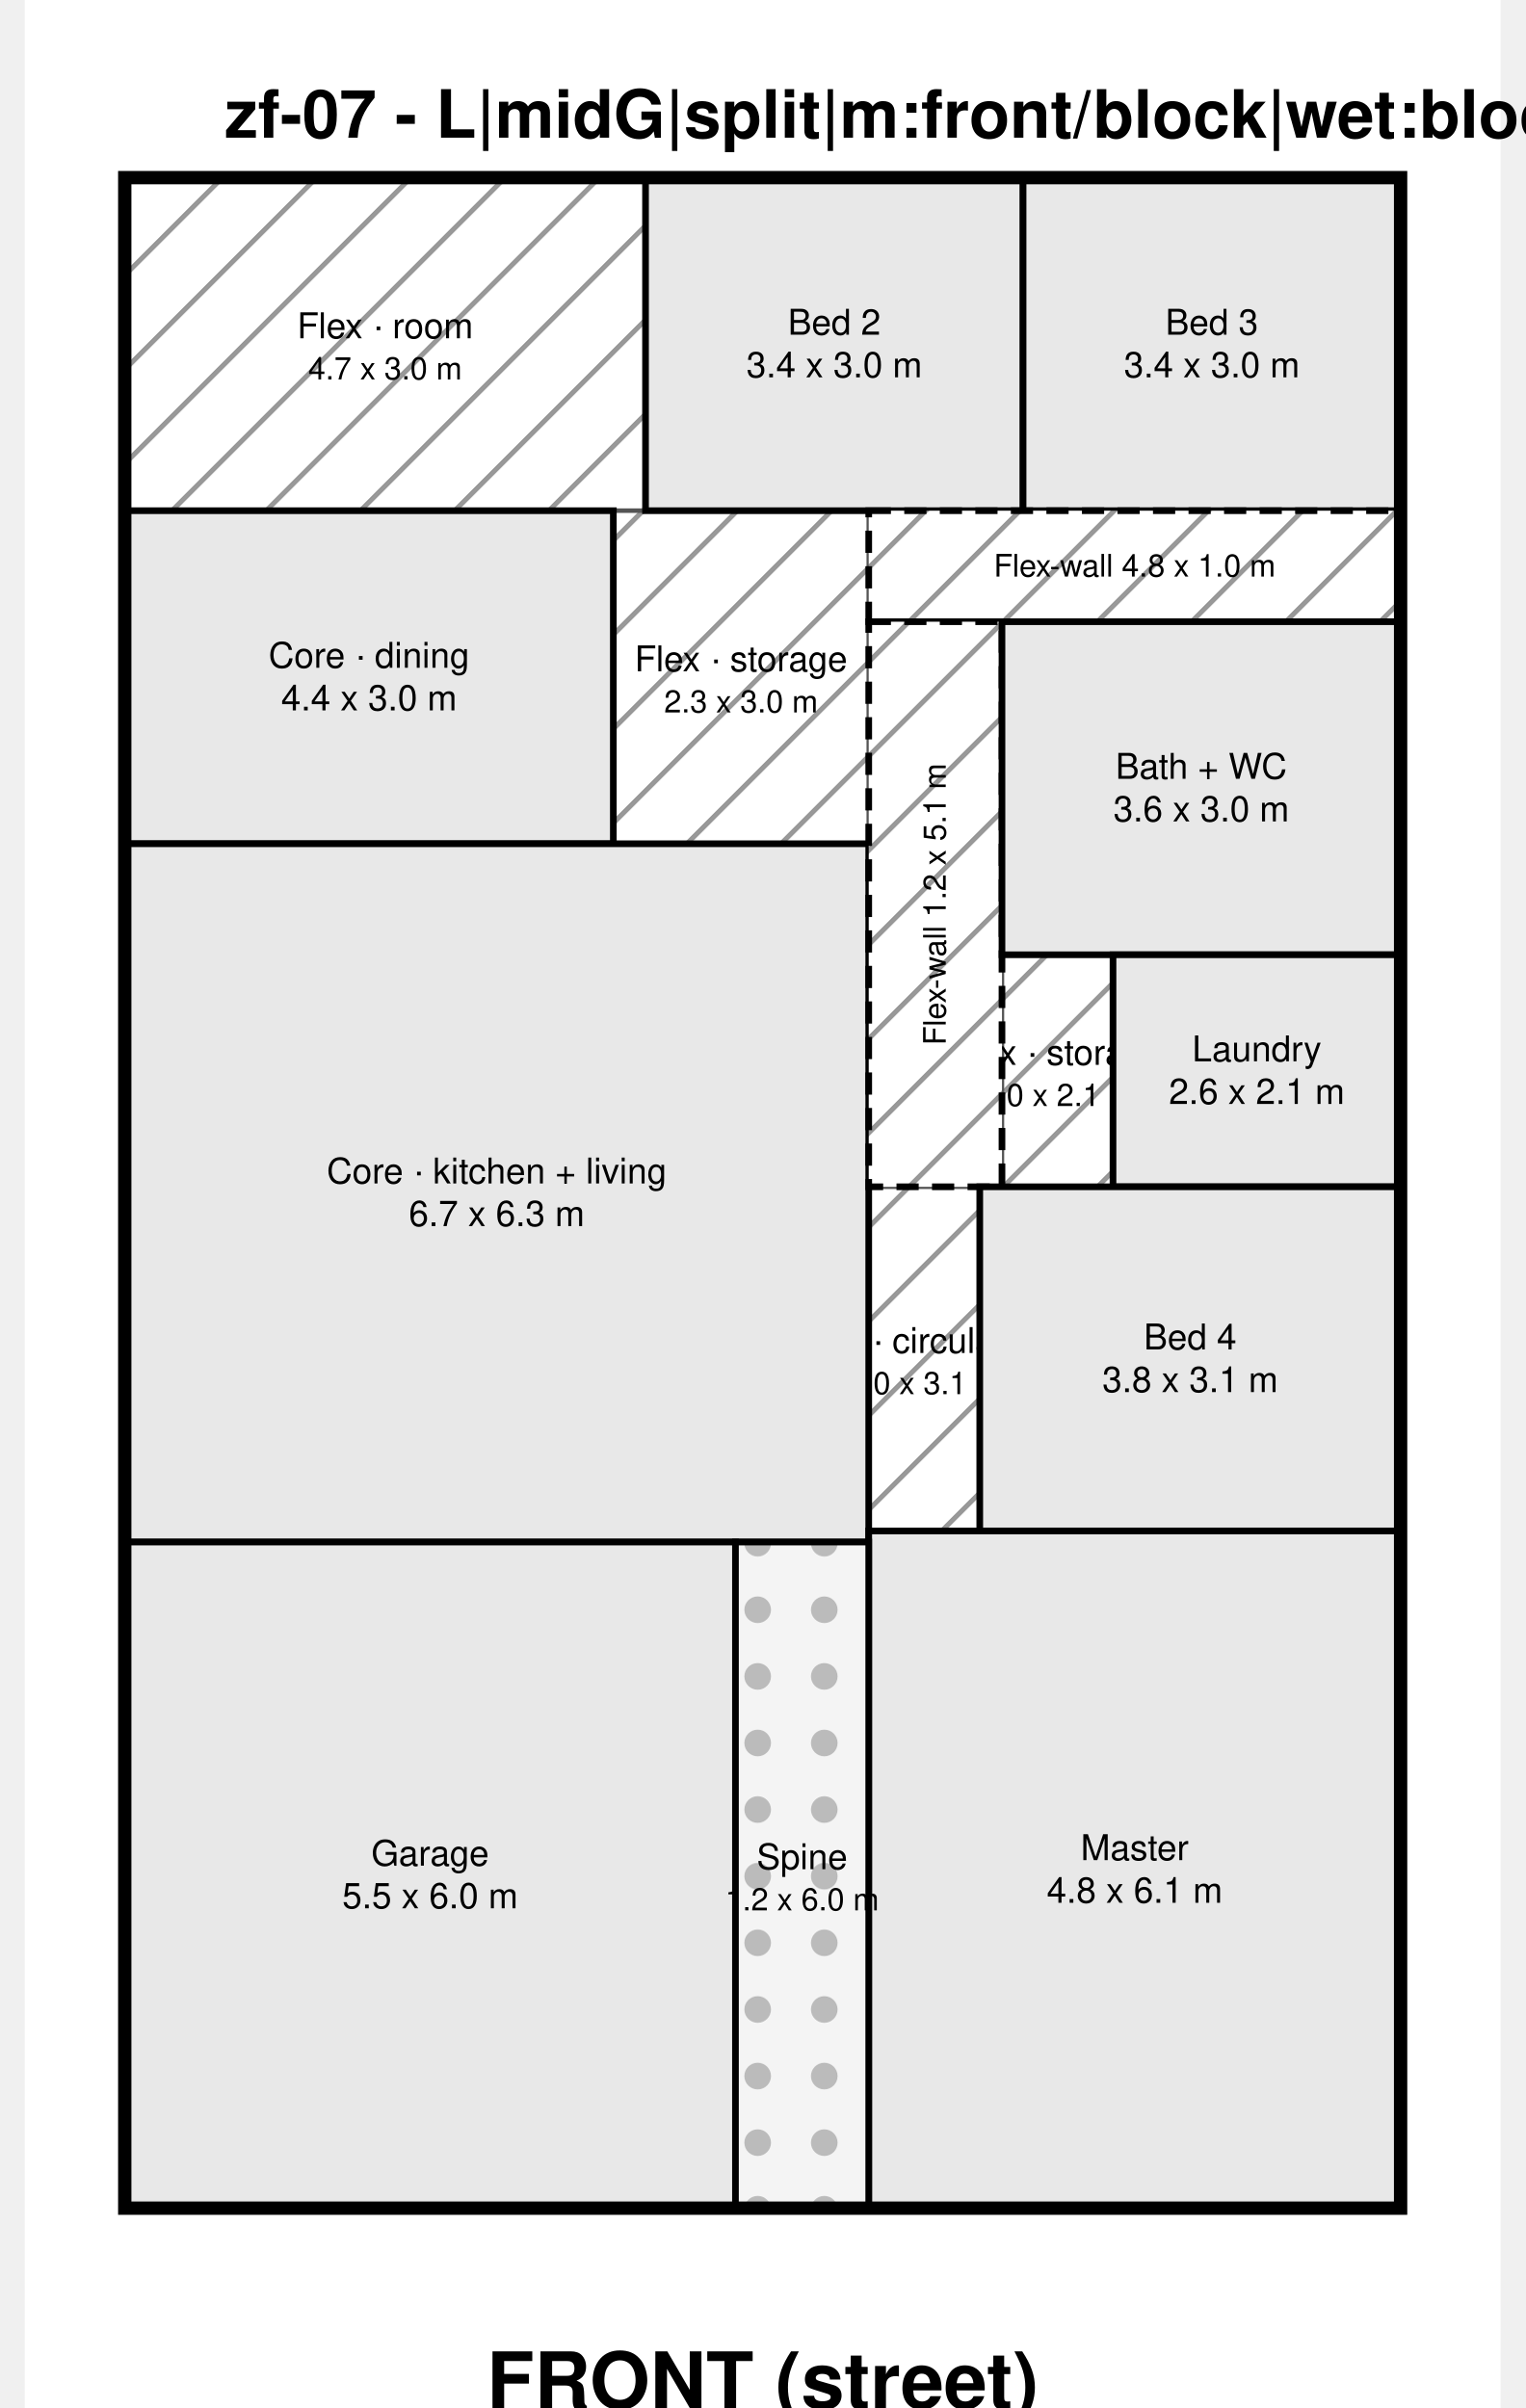
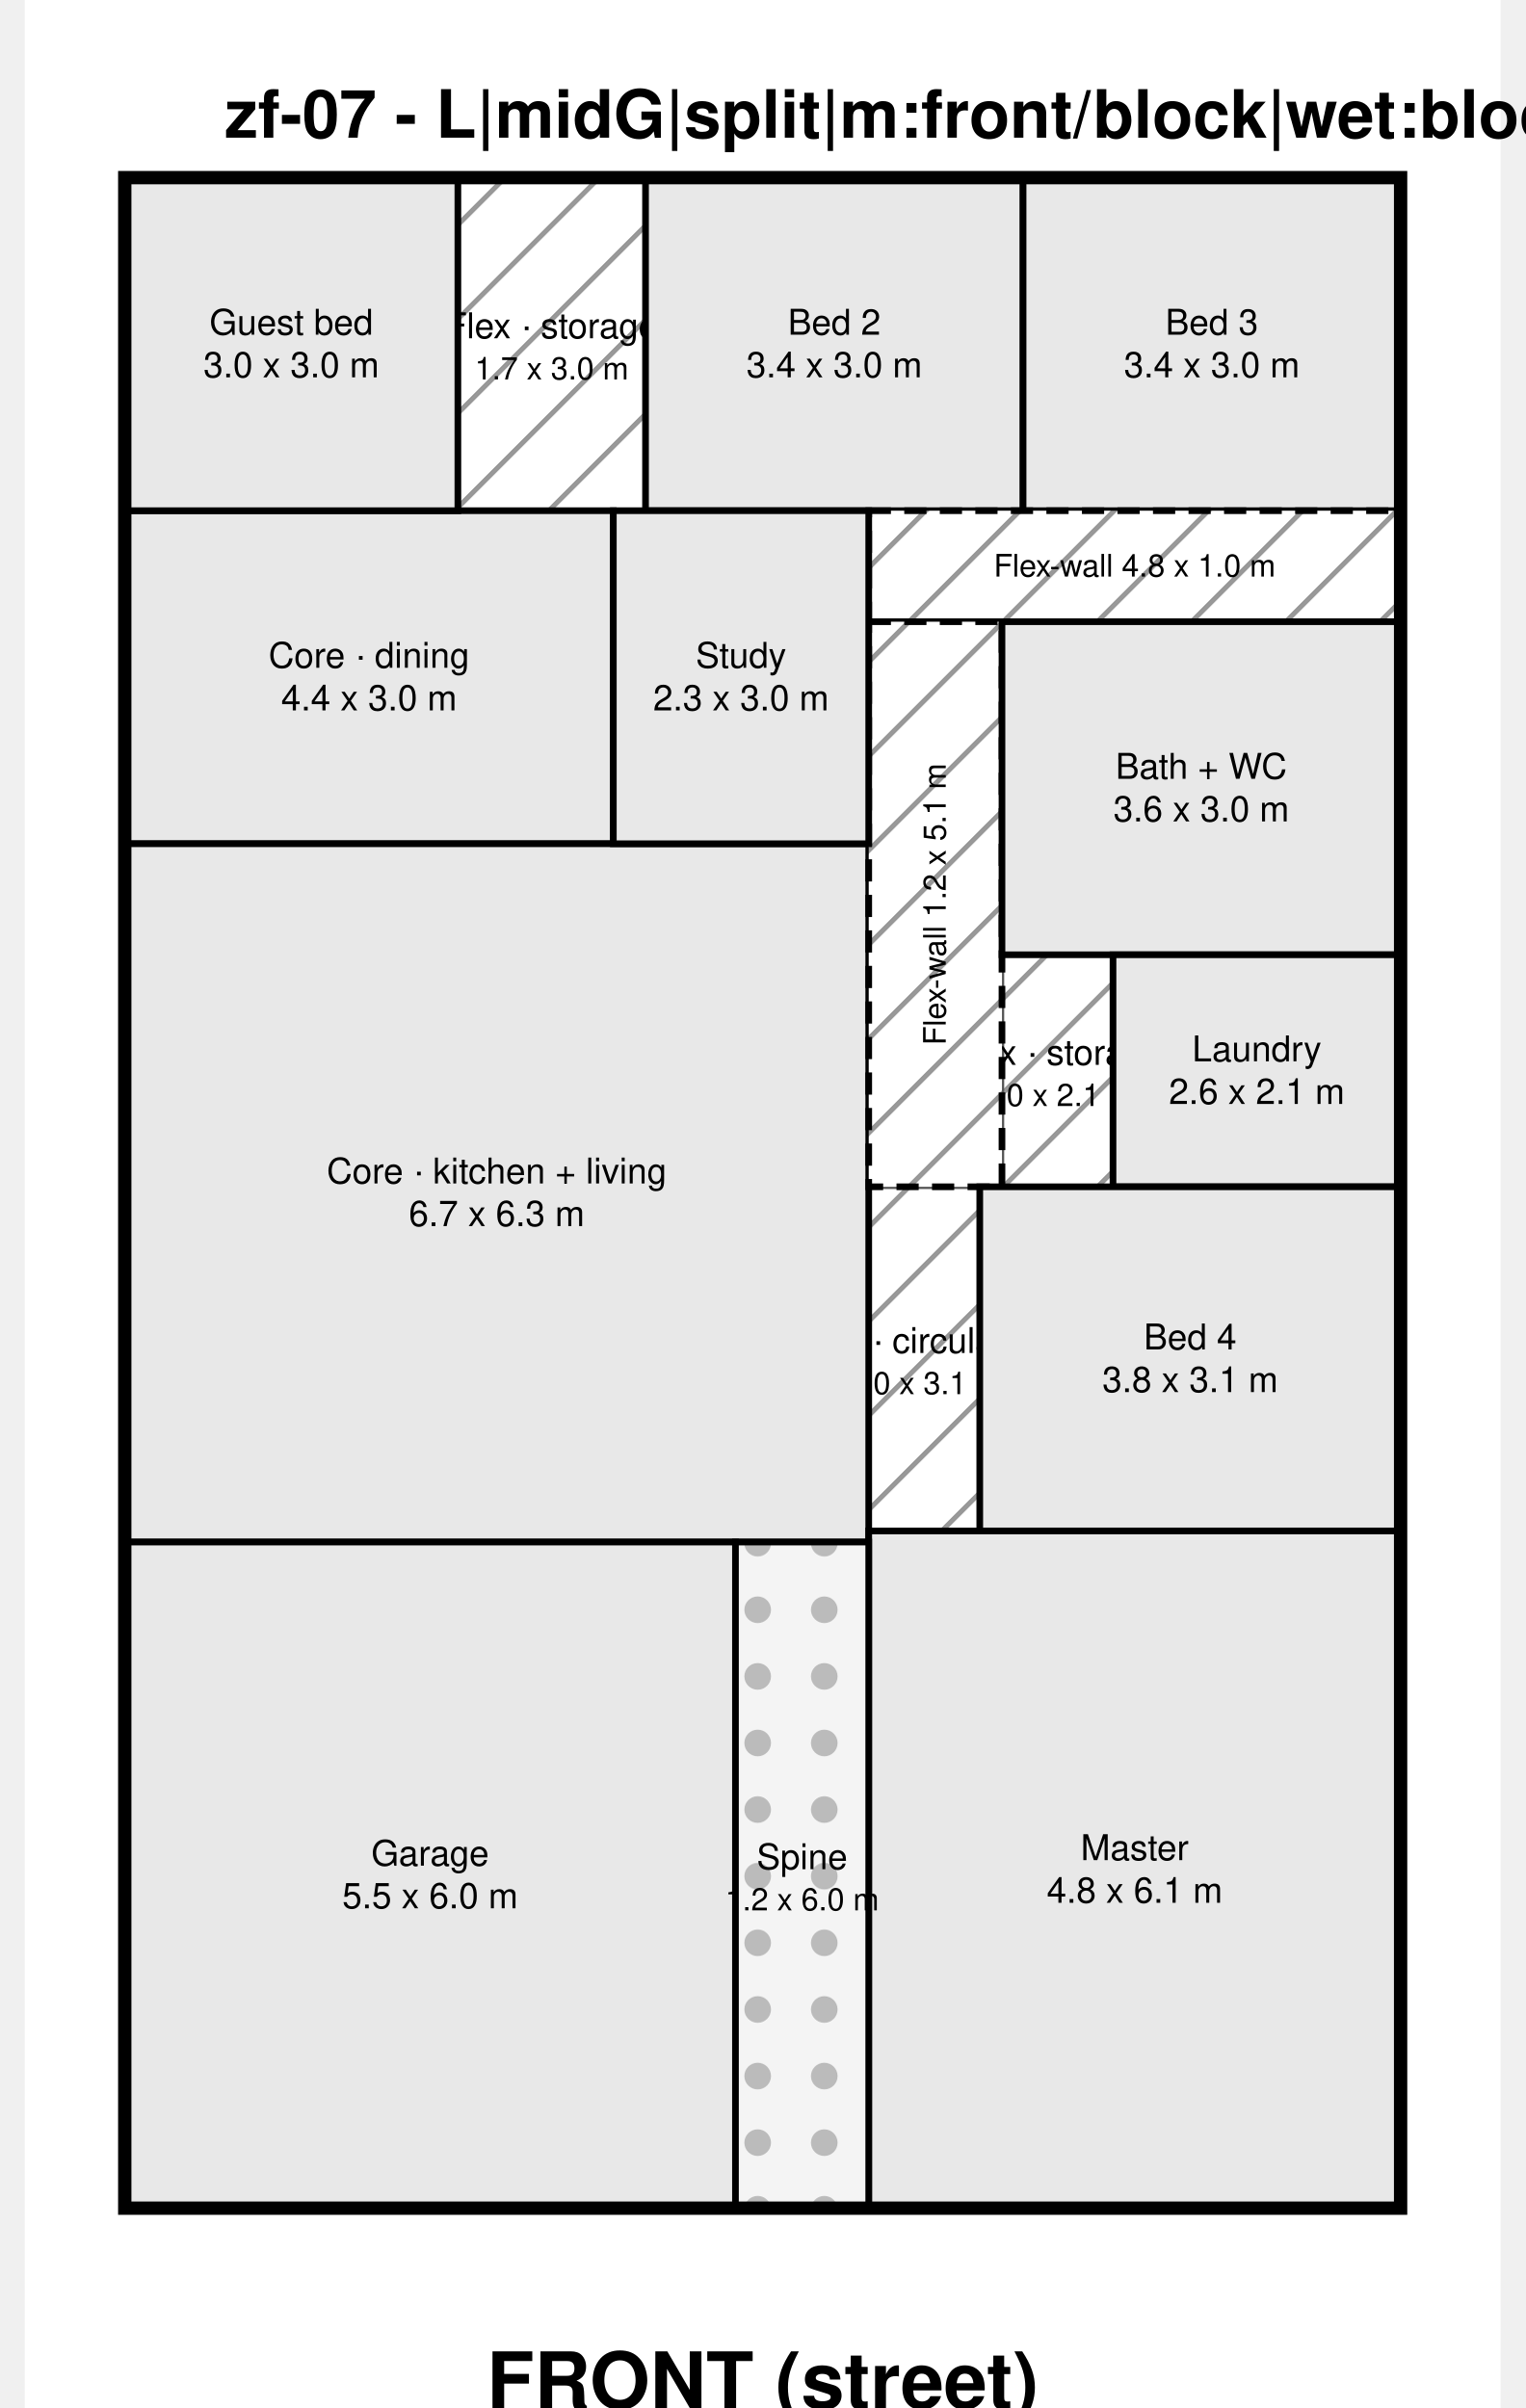
<svg xmlns="http://www.w3.org/2000/svg" width="665" height="1050" viewBox="-900 -1600 13290 21690" font-family="Helvetica, Arial, sans-serif" fill="#000">
  <defs>
    <pattern id="hatch" width="600" height="600" patternUnits="userSpaceOnUse" patternTransform="rotate(45)">
      <rect width="600" height="600" fill="#ffffff" />
      <line x1="0" y1="0" x2="0" y2="600" stroke="#999" stroke-width="90" />
    </pattern>
    <pattern id="hatch2" width="500" height="500" patternUnits="userSpaceOnUse" patternTransform="rotate(-45)">
      <rect width="500" height="500" fill="#ffffff" />
      <line x1="0" y1="0" x2="0" y2="500" stroke="#666" stroke-width="70" />
    </pattern>
    <pattern id="dots" width="600" height="600" patternUnits="userSpaceOnUse">
      <rect width="600" height="600" fill="#f4f4f4" />
      <circle cx="300" cy="300" r="120" fill="#bbb" />
    </pattern>
  </defs>
  <rect x="-900" y="-1600" width="13290" height="21690" fill="#ffffff" />
  <text x="900" y="-360" font-size="600" font-weight="bold">zf-07 - L|midG|split|m:front/block|wet:block|rr:FBB|fw|v2</text>
  <g>
-     <rect x="0" y="0" width="4690" height="3000" fill="url(#hatch)" stroke="#555" stroke-width="40" />
-     <text x="2345" y="1340" font-size="320" text-anchor="middle" dominant-baseline="middle">Flex · room</text>
-     <text x="2345" y="1724" font-size="280" text-anchor="middle" dominant-baseline="middle">4.7 x 3.0 m</text>
-   </g>
-   <g>
-     <rect x="4400" y="3000" width="2300" height="3000" fill="url(#hatch)" stroke="#555" stroke-width="40" />
-     <text x="5550" y="4340" font-size="320" text-anchor="middle" dominant-baseline="middle">Flex · storage</text>
-     <text x="5550" y="4724" font-size="280" text-anchor="middle" dominant-baseline="middle">2.3 x 3.0 m</text>
+     <rect x="3000" y="0" width="1690" height="3000" fill="url(#hatch)" stroke="#555" stroke-width="40" />
+     <text x="3845" y="1340" font-size="320" text-anchor="middle" dominant-baseline="middle">Flex · storage</text>
+     <text x="3845" y="1724" font-size="280" text-anchor="middle" dominant-baseline="middle">1.7 x 3.0 m</text>
  </g>
  <g>
    <rect x="7900" y="7000" width="1000" height="2090" fill="url(#hatch)" stroke="#555" stroke-width="40" />
    <text x="8400" y="7885" font-size="320" text-anchor="middle" dominant-baseline="middle">Flex · storage</text>
    <text x="8400" y="8269" font-size="280" text-anchor="middle" dominant-baseline="middle">1.0 x 2.1 m</text>
  </g>
  <g>
    <rect x="6700" y="9090" width="1000" height="3100" fill="url(#hatch)" stroke="#555" stroke-width="40" />
    <text x="7200" y="10480" font-size="320" text-anchor="middle" dominant-baseline="middle">Flex · circulation</text>
    <text x="7200" y="10864" font-size="280" text-anchor="middle" dominant-baseline="middle">1.0 x 3.1 m</text>
  </g>
  <g>
    <rect x="4690" y="0" width="3400" height="3000" fill="#e8e8e8" stroke="#000" stroke-width="60" />
    <text x="6390" y="1308" font-size="320" text-anchor="middle" dominant-baseline="middle">Bed 2</text>
    <text x="6390" y="1692" font-size="320" text-anchor="middle" dominant-baseline="middle">3.4 x 3.0 m</text>
  </g>
  <g>
    <rect x="8090" y="0" width="3400" height="3000" fill="#e8e8e8" stroke="#000" stroke-width="60" />
    <text x="9790" y="1308" font-size="320" text-anchor="middle" dominant-baseline="middle">Bed 3</text>
    <text x="9790" y="1692" font-size="320" text-anchor="middle" dominant-baseline="middle">3.4 x 3.0 m</text>
  </g>
  <g>
    <rect x="0" y="3000" width="4400" height="3000" fill="#e8e8e8" stroke="#000" stroke-width="60" />
    <text x="2200" y="4308" font-size="320" text-anchor="middle" dominant-baseline="middle">Core · dining</text>
    <text x="2200" y="4692" font-size="320" text-anchor="middle" dominant-baseline="middle">4.4 x 3.0 m</text>
  </g>
  <g>
    <rect x="0" y="6000" width="6700" height="6290" fill="#e8e8e8" stroke="#000" stroke-width="60" />
    <text x="3350" y="8953" font-size="320" text-anchor="middle" dominant-baseline="middle">Core · kitchen + living</text>
    <text x="3350" y="9337" font-size="320" text-anchor="middle" dominant-baseline="middle">6.7 x 6.3 m</text>
  </g>
  <g>
    <rect x="0" y="12290" width="5500" height="6000" fill="#e8e8e8" stroke="#000" stroke-width="60" />
    <text x="2750" y="15098" font-size="320" text-anchor="middle" dominant-baseline="middle">Garage</text>
    <text x="2750" y="15482" font-size="320" text-anchor="middle" dominant-baseline="middle">5.5 x 6.0 m</text>
  </g>
  <g>
    <rect x="6700" y="3000" width="4790" height="1000" fill="url(#hatch)" stroke="#000" stroke-width="60" stroke-dasharray="200 120" />
    <text x="9095" y="3500" font-size="280" text-anchor="middle" dominant-baseline="middle">Flex-wall 4.8 x 1.0 m</text>
  </g>
  <g>
    <rect x="6700" y="4000" width="1200" height="5090" fill="url(#hatch)" stroke="#000" stroke-width="60" stroke-dasharray="200 120" />
    <text transform="translate(7300 6545) rotate(-90)" font-size="280" text-anchor="middle" dominant-baseline="middle">Flex-wall 1.2 x 5.1 m</text>
  </g>
  <g>
    <rect x="7900" y="4000" width="3590" height="3000" fill="#e8e8e8" stroke="#000" stroke-width="60" />
    <text x="9695" y="5308" font-size="320" text-anchor="middle" dominant-baseline="middle">Bath + WC</text>
    <text x="9695" y="5692" font-size="320" text-anchor="middle" dominant-baseline="middle">3.6 x 3.0 m</text>
  </g>
  <g>
    <rect x="8900" y="7000" width="2590" height="2090" fill="#e8e8e8" stroke="#000" stroke-width="60" />
    <text x="10195" y="7853" font-size="320" text-anchor="middle" dominant-baseline="middle">Laundry</text>
    <text x="10195" y="8237" font-size="320" text-anchor="middle" dominant-baseline="middle">2.6 x 2.1 m</text>
  </g>
  <g>
    <rect x="7700" y="9090" width="3790" height="3100" fill="#e8e8e8" stroke="#000" stroke-width="60" />
    <text x="9595" y="10448" font-size="320" text-anchor="middle" dominant-baseline="middle">Bed 4</text>
    <text x="9595" y="10832" font-size="320" text-anchor="middle" dominant-baseline="middle">3.8 x 3.1 m</text>
  </g>
  <g>
    <rect x="6700" y="12190" width="4790" height="6100" fill="#e8e8e8" stroke="#000" stroke-width="60" />
    <text x="9095" y="15048" font-size="320" text-anchor="middle" dominant-baseline="middle">Master</text>
    <text x="9095" y="15432" font-size="320" text-anchor="middle" dominant-baseline="middle">4.8 x 6.1 m</text>
  </g>
  <g>
+     <rect x="0" y="0" width="3000" height="3000" fill="#e8e8e8" stroke="#000" stroke-width="60" />
+     <text x="1500" y="1308" font-size="320" text-anchor="middle" dominant-baseline="middle">Guest bed</text>
+     <text x="1500" y="1692" font-size="320" text-anchor="middle" dominant-baseline="middle">3.0 x 3.0 m</text>
+   </g>
+   <g>
+     <rect x="4400" y="3000" width="2300" height="3000" fill="#e8e8e8" stroke="#000" stroke-width="60" />
+     <text x="5550" y="4308" font-size="320" text-anchor="middle" dominant-baseline="middle">Study</text>
+     <text x="5550" y="4692" font-size="320" text-anchor="middle" dominant-baseline="middle">2.3 x 3.0 m</text>
+   </g>
+   <g>
    <rect x="5500" y="12290" width="1200" height="6000" fill="url(#dots)" stroke="#000" stroke-width="60" />
    <text x="6100" y="15130" font-size="320" text-anchor="middle" dominant-baseline="middle">Spine</text>
    <text x="6100" y="15514" font-size="280" text-anchor="middle" dominant-baseline="middle">1.2 x 6.0 m</text>
  </g>
  <rect x="0" y="0" width="11490" height="18290" fill="none" stroke="#000" stroke-width="120" />
  <text x="5745" y="20090" font-size="700" text-anchor="middle" font-weight="bold">FRONT (street)</text>
</svg>
